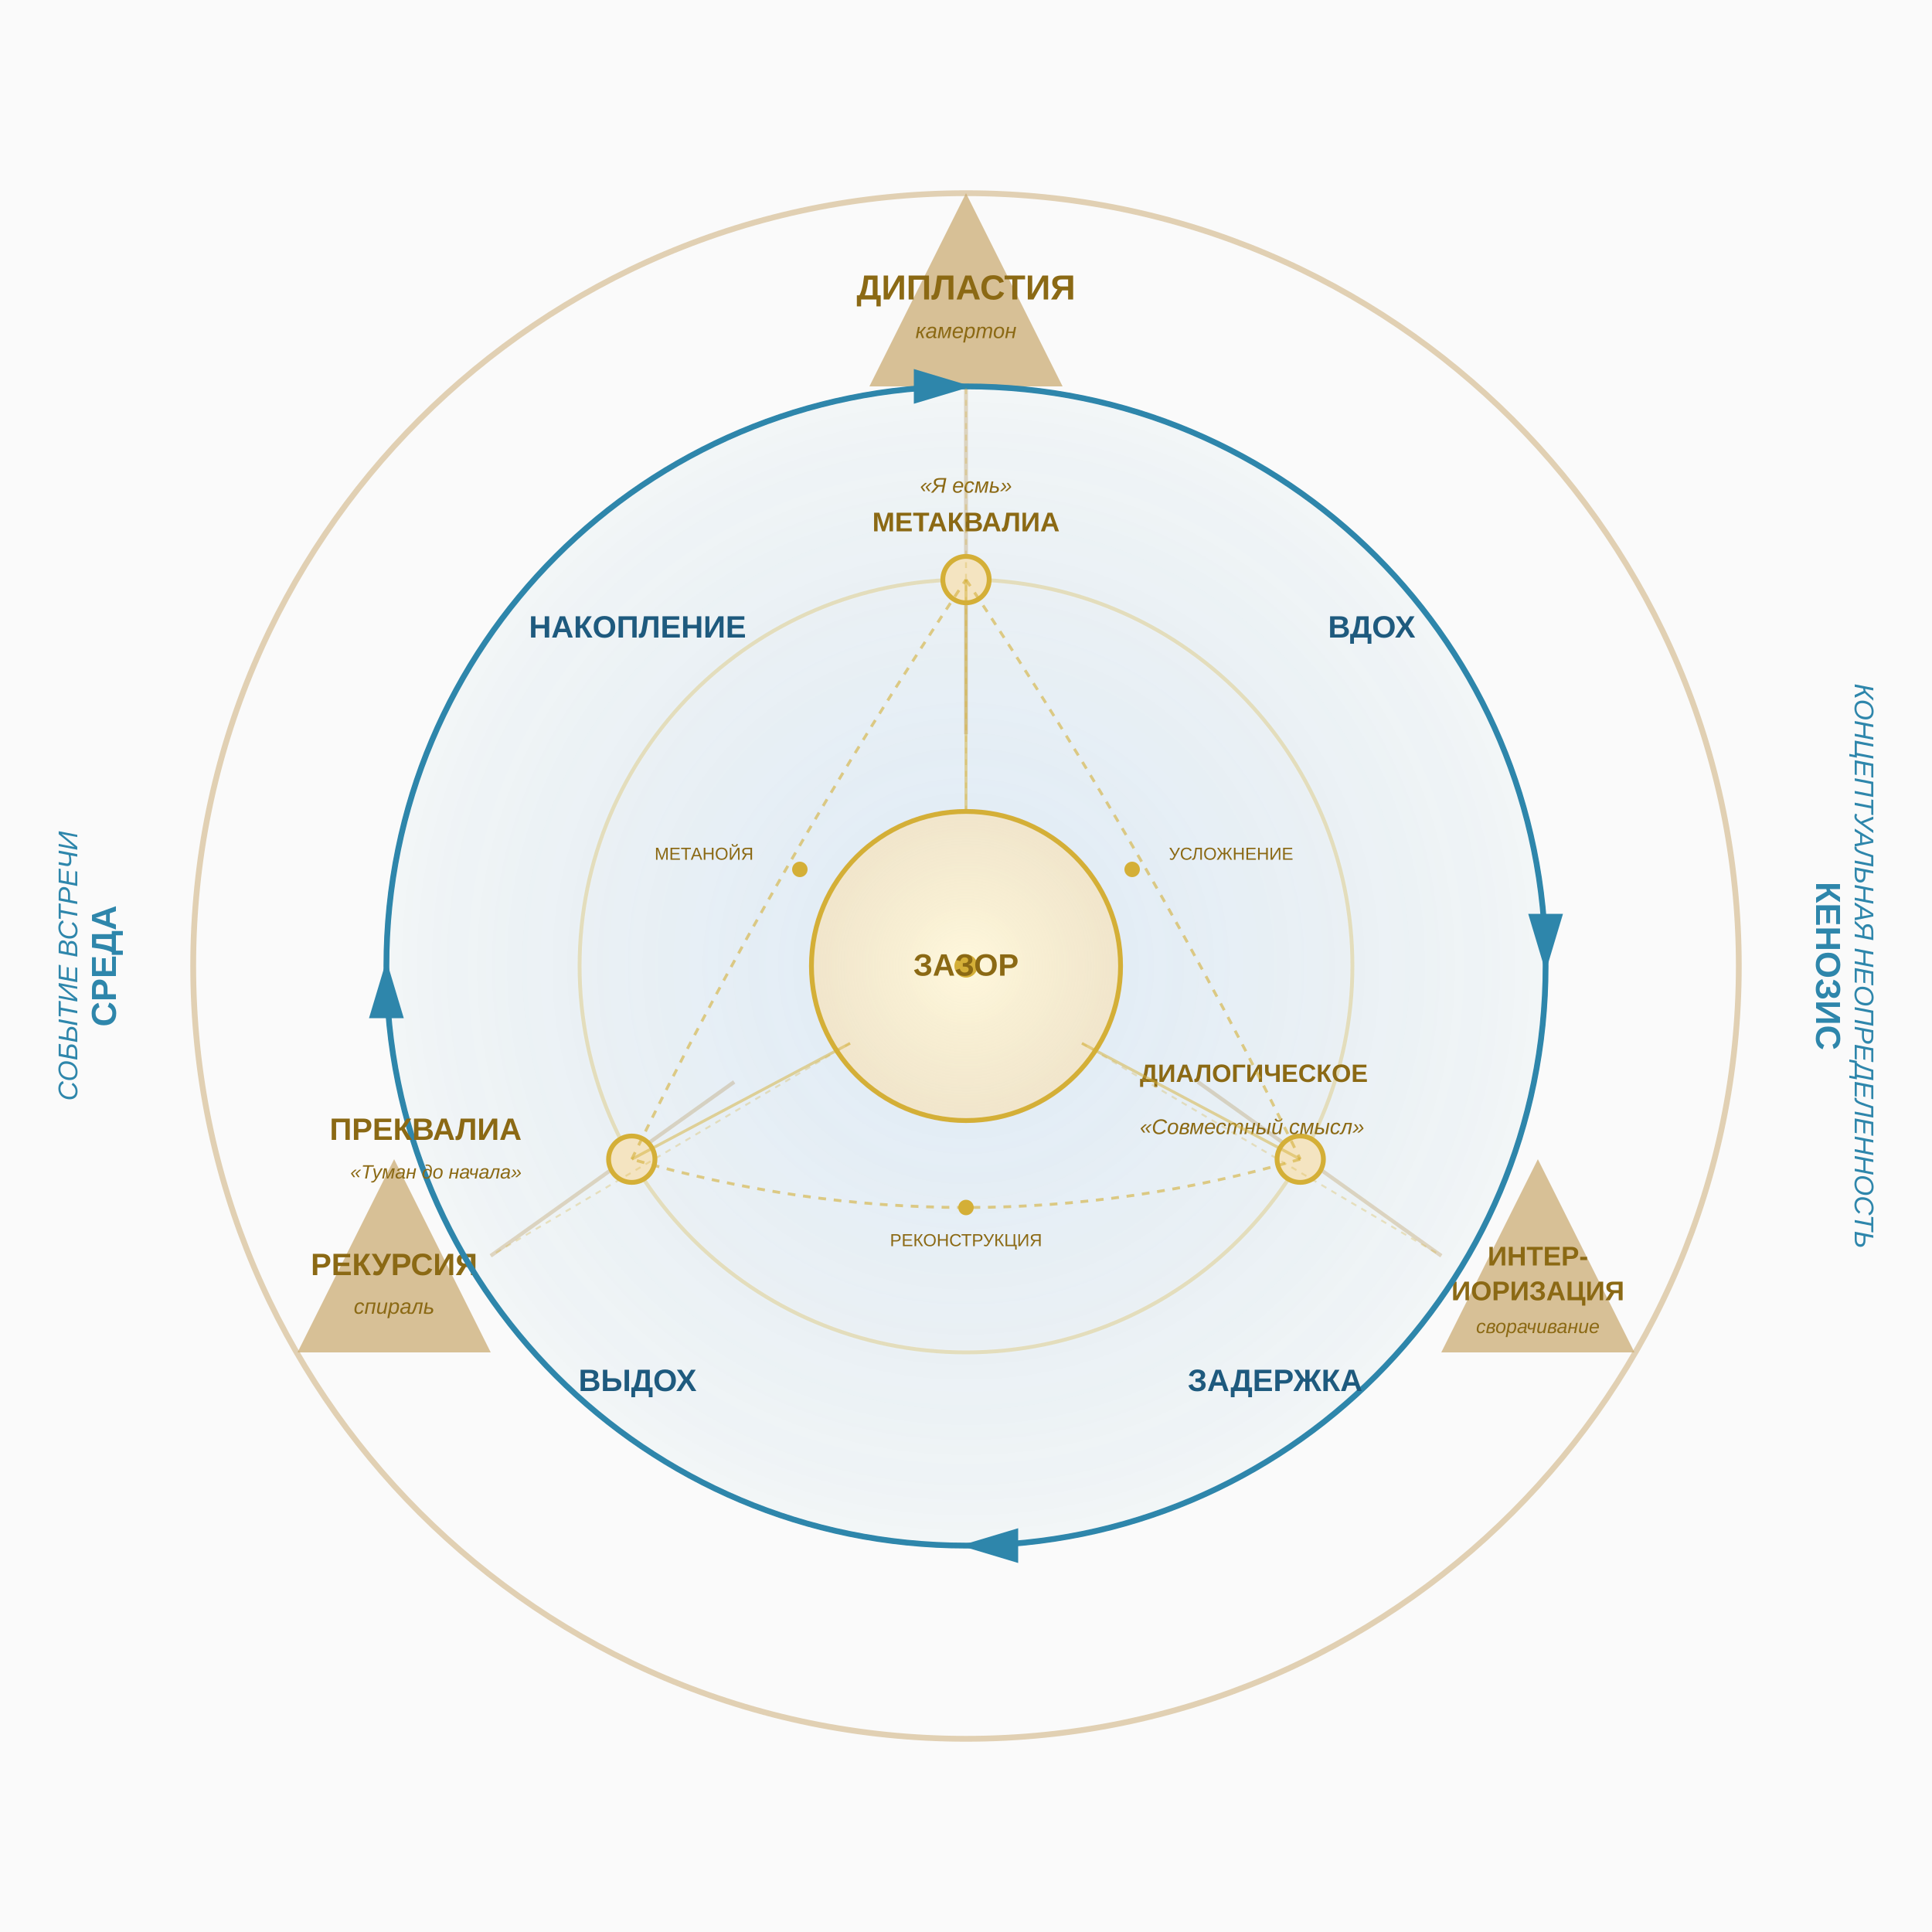
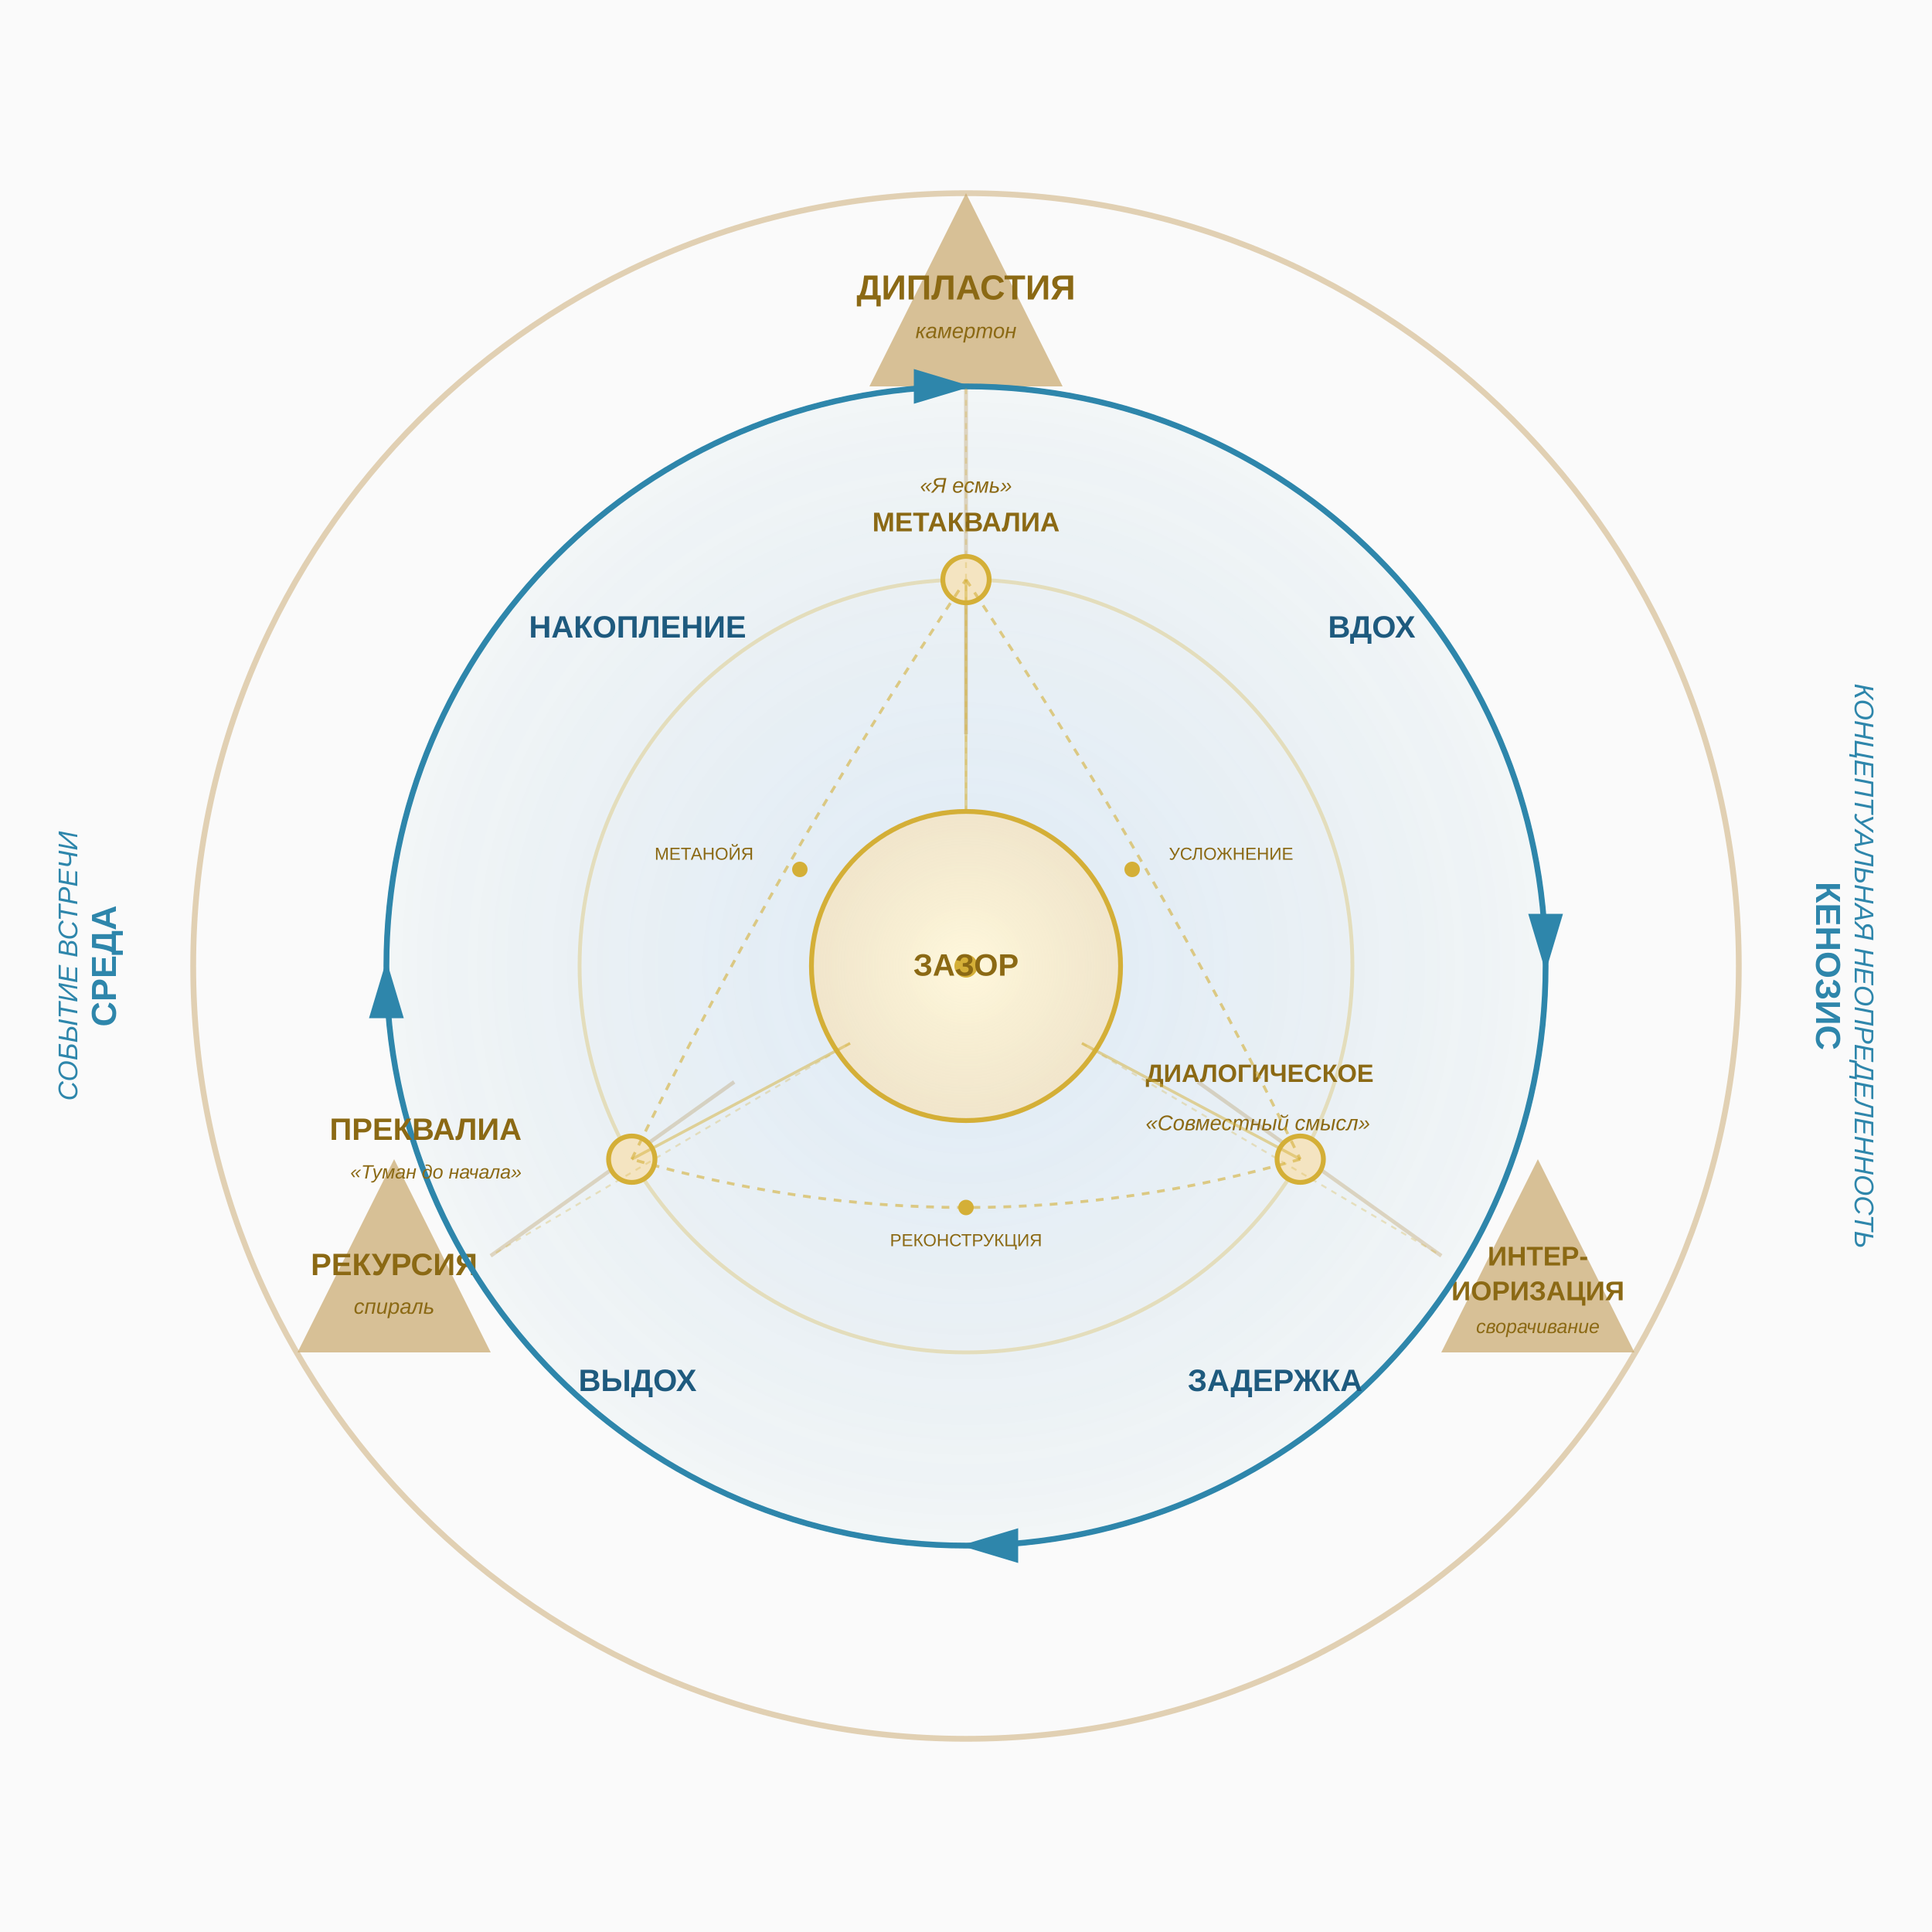
<svg xmlns="http://www.w3.org/2000/svg" viewBox="0 0 1000 1000" width="1000" height="1000">
  <defs>
    <radialGradient id="centerGlow" cx="50%" cy="50%" r="50%">
      <stop offset="0%" style="stop-color:#FFF8DC;stop-opacity:1" />
      <stop offset="100%" style="stop-color:#F4E4C1;stop-opacity:0.8" />
    </radialGradient>
    <radialGradient id="cycleGlow" cx="50%" cy="50%" r="50%">
      <stop offset="0%" style="stop-color:#4A90E2;stop-opacity:0.2" />
      <stop offset="100%" style="stop-color:#2E86AB;stop-opacity:0.05" />
    </radialGradient>
    <marker id="arrowhead" markerWidth="10" markerHeight="10" refX="9" refY="3" orient="auto">
      <polygon points="0 0, 10 3, 0 6" fill="#2E86AB" />
    </marker>
  </defs>
  <rect width="1000" height="1000" fill="#FAFAFA" />
  <circle cx="500" cy="500" r="400" fill="none" stroke="#C8A66B" stroke-width="3" opacity="0.5" />
  <g id="diplostia">
    <path d="M 500 100 L 450 200 L 550 200 Z" fill="#C8A66B" opacity="0.7" />
    <text x="500" y="155" text-anchor="middle" font-family="Arial, sans-serif" font-size="18" font-weight="bold" fill="#8B6914">ДИПЛАСТИЯ</text>
    <text x="500" y="175" text-anchor="middle" font-family="Arial, sans-serif" font-size="11" fill="#8B6914" font-style="italic">камертон</text>
    <line x1="500" y1="200" x2="500" y2="380" stroke="#C8A66B" stroke-width="2" opacity="0.4" />
  </g>
  <g id="interiorization">
    <path d="M 846 700 L 746 700 L 796 600 Z" fill="#C8A66B" opacity="0.7" />
    <text x="796" y="655" text-anchor="middle" font-family="Arial, sans-serif" font-size="14" font-weight="bold" fill="#8B6914">ИНТЕР-</text>
    <text x="796" y="673" text-anchor="middle" font-family="Arial, sans-serif" font-size="14" font-weight="bold" fill="#8B6914">ИОРИЗАЦИЯ</text>
    <text x="796" y="690" text-anchor="middle" font-family="Arial, sans-serif" font-size="10" fill="#8B6914" font-style="italic">сворачивание</text>
    <line x1="746" y1="650" x2="620" y2="560" stroke="#C8A66B" stroke-width="2" opacity="0.4" />
  </g>
  <g id="recursion">
    <path d="M 154 700 L 254 700 L 204 600 Z" fill="#C8A66B" opacity="0.7" />
    <text x="204" y="660" text-anchor="middle" font-family="Arial, sans-serif" font-size="16" font-weight="bold" fill="#8B6914">РЕКУРСИЯ</text>
    <text x="204" y="680" text-anchor="middle" font-family="Arial, sans-serif" font-size="11" fill="#8B6914" font-style="italic">спираль</text>
    <line x1="254" y1="650" x2="380" y2="560" stroke="#C8A66B" stroke-width="2" opacity="0.4" />
  </g>
  <circle cx="500" cy="500" r="300" fill="url(#cycleGlow)" stroke="#2E86AB" stroke-width="2.5" opacity="0.8" />
  <g id="inhale">
    <path d="M 500 200 A 300 300 0 0 1 800 500" fill="none" stroke="#2E86AB" stroke-width="3" marker-end="url(#arrowhead)" />
    <text x="710" y="330" text-anchor="middle" font-family="Arial, sans-serif" font-size="16" font-weight="bold" fill="#1E5A7E">ВДОХ</text>
  </g>
  <g id="delay">
    <path d="M 800 500 A 300 300 0 0 1 500 800" fill="none" stroke="#2E86AB" stroke-width="3" marker-end="url(#arrowhead)" />
    <text x="660" y="720" text-anchor="middle" font-family="Arial, sans-serif" font-size="16" font-weight="bold" fill="#1E5A7E">ЗАДЕРЖКА</text>
  </g>
  <g id="exhale">
    <path d="M 500 800 A 300 300 0 0 1 200 500" fill="none" stroke="#2E86AB" stroke-width="3" marker-end="url(#arrowhead)" />
    <text x="330" y="720" text-anchor="middle" font-family="Arial, sans-serif" font-size="16" font-weight="bold" fill="#1E5A7E">ВЫДОХ</text>
  </g>
  <g id="accumulate">
    <path d="M 200 500 A 300 300 0 0 1 500 200" fill="none" stroke="#2E86AB" stroke-width="3" marker-end="url(#arrowhead)" />
    <text x="330" y="330" text-anchor="middle" font-family="Arial, sans-serif" font-size="16" font-weight="bold" fill="#1E5A7E">НАКОПЛЕНИЕ</text>
  </g>
  <circle cx="500" cy="500" r="200" fill="none" stroke="#D4AF37" stroke-width="2" opacity="0.3" />
  <g id="metaqualia">
    <circle cx="500" cy="300" r="12" fill="#F4E4C1" stroke="#D4AF37" stroke-width="2.5" />
    <text x="500" y="275" text-anchor="middle" font-family="Arial, sans-serif" font-size="14" font-weight="bold" fill="#8B6914">МЕТАКВАЛИА</text>
    <text x="500" y="255" text-anchor="middle" font-family="Arial, sans-serif" font-size="11" fill="#8B6914" font-style="italic">«Я есмь»</text>
  </g>
  <g id="dialogical">
    <circle cx="673" cy="600" r="12" fill="#F4E4C1" stroke="#D4AF37" stroke-width="2.5" />
-     <text x="590" y="560" text-anchor="start" font-family="Arial, sans-serif" font-size="13" font-weight="bold" fill="#8B6914">ДИАЛОГИЧЕСКОЕ</text>
-     <text x="590" y="587" text-anchor="start" font-family="Arial, sans-serif" font-size="11" fill="#8B6914" font-style="italic">«Совместный смысл»</text>
+     <text x="593" y="560" text-anchor="start" font-family="Arial, sans-serif" font-size="13" font-weight="bold" fill="#8B6914">ДИАЛОГИЧЕСКОЕ</text>
+     <text x="593" y="585" text-anchor="start" font-family="Arial, sans-serif" font-size="11" fill="#8B6914" font-style="italic">«Совместный смысл»</text>
  </g>
  <g id="prequalia">
    <circle cx="327" cy="600" r="12" fill="#F4E4C1" stroke="#D4AF37" stroke-width="2.5" />
    <text x="270" y="590" text-anchor="end" font-family="Arial, sans-serif" font-size="16" font-weight="bold" fill="#8B6914">ПРЕКВАЛИА</text>
    <text x="270" y="610" text-anchor="end" font-family="Arial, sans-serif" font-size="10" fill="#8B6914" font-style="italic">«Туман до начала»</text>
  </g>
  <path d="M 500 300 Q 600 450 673 600" fill="none" stroke="#D4AF37" stroke-width="1.5" stroke-dasharray="4,4" opacity="0.6" />
  <path d="M 673 600 Q 500 650 327 600" fill="none" stroke="#D4AF37" stroke-width="1.5" stroke-dasharray="4,4" opacity="0.6" />
  <path d="M 327 600 Q 400 450 500 300" fill="none" stroke="#D4AF37" stroke-width="1.5" stroke-dasharray="4,4" opacity="0.6" />
  <circle cx="586" cy="450" r="4" fill="#D4AF37" />
  <text x="605" y="445" font-family="Arial, sans-serif" font-size="9" fill="#8B6914">УСЛОЖНЕНИЕ</text>
  <circle cx="500" cy="625" r="4" fill="#D4AF37" />
  <text x="500" y="645" text-anchor="middle" font-family="Arial, sans-serif" font-size="9" fill="#8B6914">РЕКОНСТРУКЦИЯ</text>
  <circle cx="414" cy="450" r="4" fill="#D4AF37" />
  <text x="390" y="445" text-anchor="end" font-family="Arial, sans-serif" font-size="9" fill="#8B6914">МЕТАНОЙЯ</text>
  <circle cx="500" cy="500" r="80" fill="url(#centerGlow)" stroke="#D4AF37" stroke-width="2.5" />
  <circle cx="500" cy="500" r="6" fill="#D4AF37" />
  <text x="500" y="505" text-anchor="middle" font-family="Arial, sans-serif" font-size="16" font-weight="bold" fill="#8B6914">ЗАЗОР</text>
  <line x1="500" y1="420" x2="500" y2="200" stroke="#D4AF37" stroke-width="1" opacity="0.3" stroke-dasharray="3,3" />
  <line x1="560" y1="540" x2="746" y2="650" stroke="#D4AF37" stroke-width="1" opacity="0.3" stroke-dasharray="3,3" />
  <line x1="440" y1="540" x2="254" y2="650" stroke="#D4AF37" stroke-width="1" opacity="0.3" stroke-dasharray="3,3" />
  <line x1="500" y1="420" x2="500" y2="300" stroke="#D4AF37" stroke-width="1.5" opacity="0.5" />
  <line x1="560" y1="540" x2="673" y2="600" stroke="#D4AF37" stroke-width="1.5" opacity="0.5" />
  <line x1="440" y1="540" x2="327" y2="600" stroke="#D4AF37" stroke-width="1.5" opacity="0.5" />
  <text x="940" y="500" text-anchor="middle" font-family="Arial, sans-serif" font-size="18" font-weight="bold" fill="#2E86AB" transform="rotate(90 940 500)">КЕНОЗИС</text>
  <text x="960" y="500" text-anchor="middle" font-family="Arial, sans-serif" font-size="14" fill="#2E86AB" font-style="italic" transform="rotate(90 960 500)">КОНЦЕПТУАЛЬНАЯ НЕОПРЕДЕЛЕННОСТЬ</text>
  <text x="60" y="500" text-anchor="middle" font-family="Arial, sans-serif" font-size="18" font-weight="bold" fill="#2E86AB" transform="rotate(-90 60 500)">СРЕДА</text>
  <text x="40" y="500" text-anchor="middle" font-family="Arial, sans-serif" font-size="14" fill="#2E86AB" font-style="italic" transform="rotate(-90 40 500)">СОБЫТИЕ ВСТРЕЧИ</text>
</svg>
